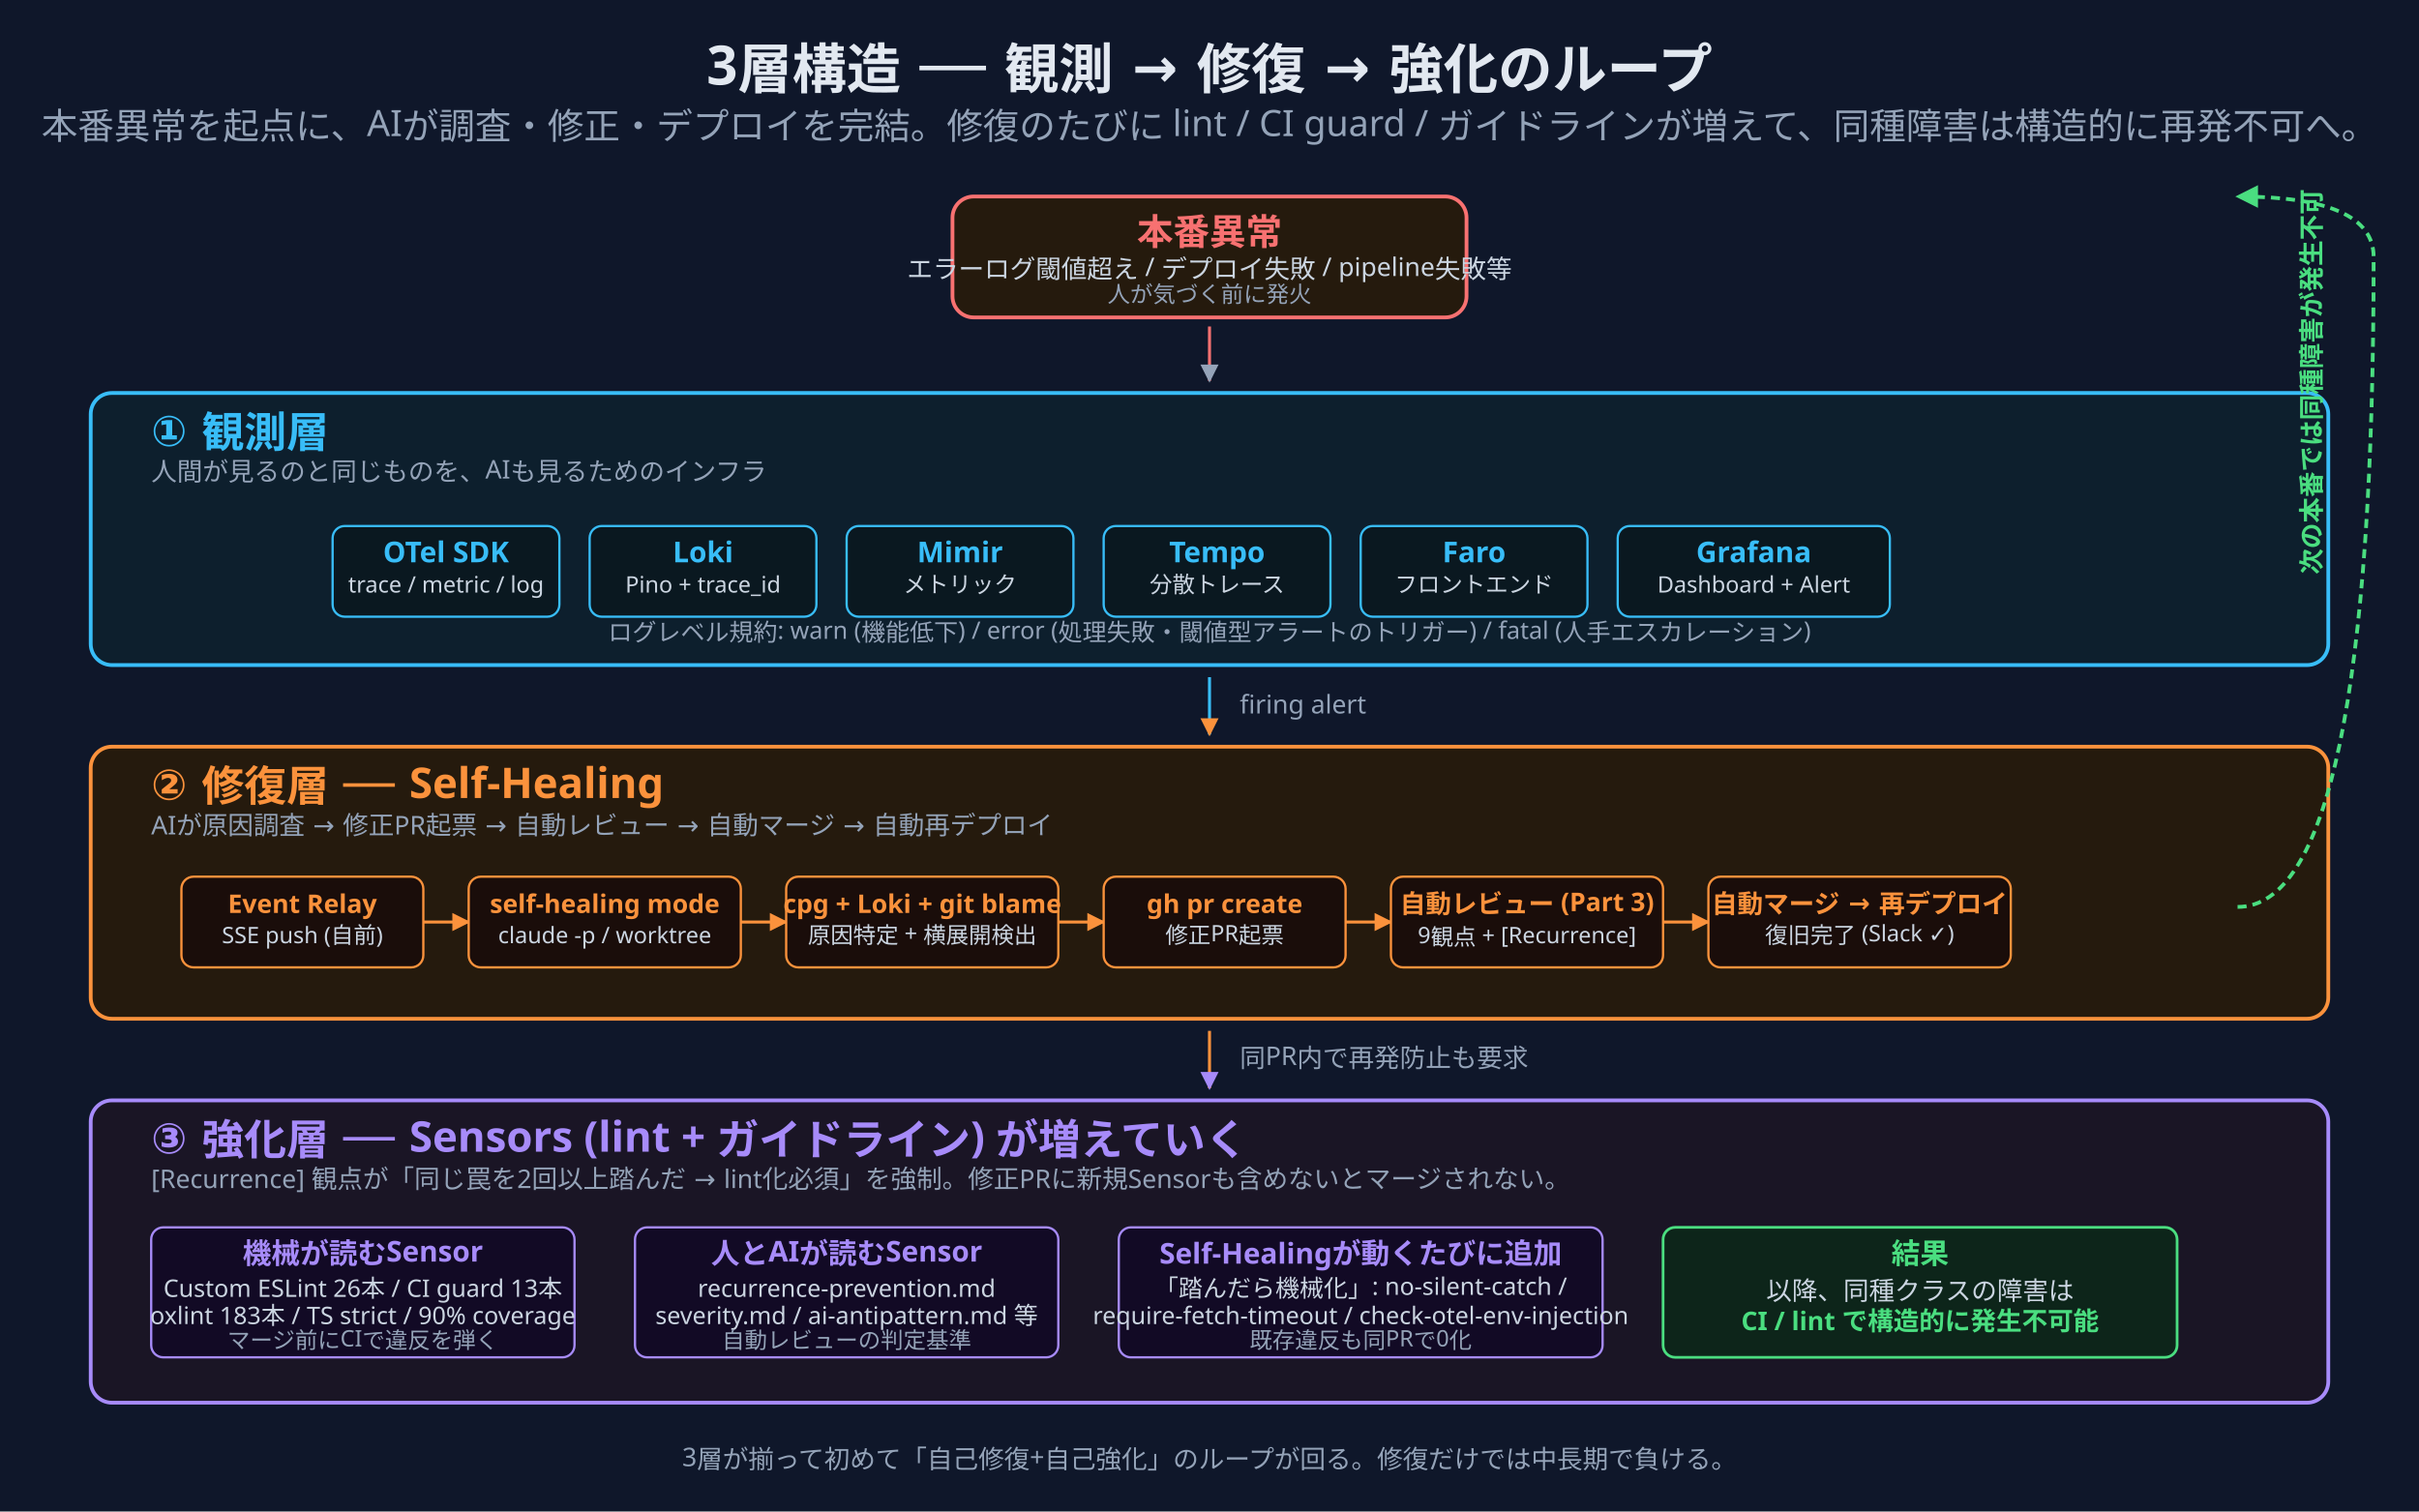
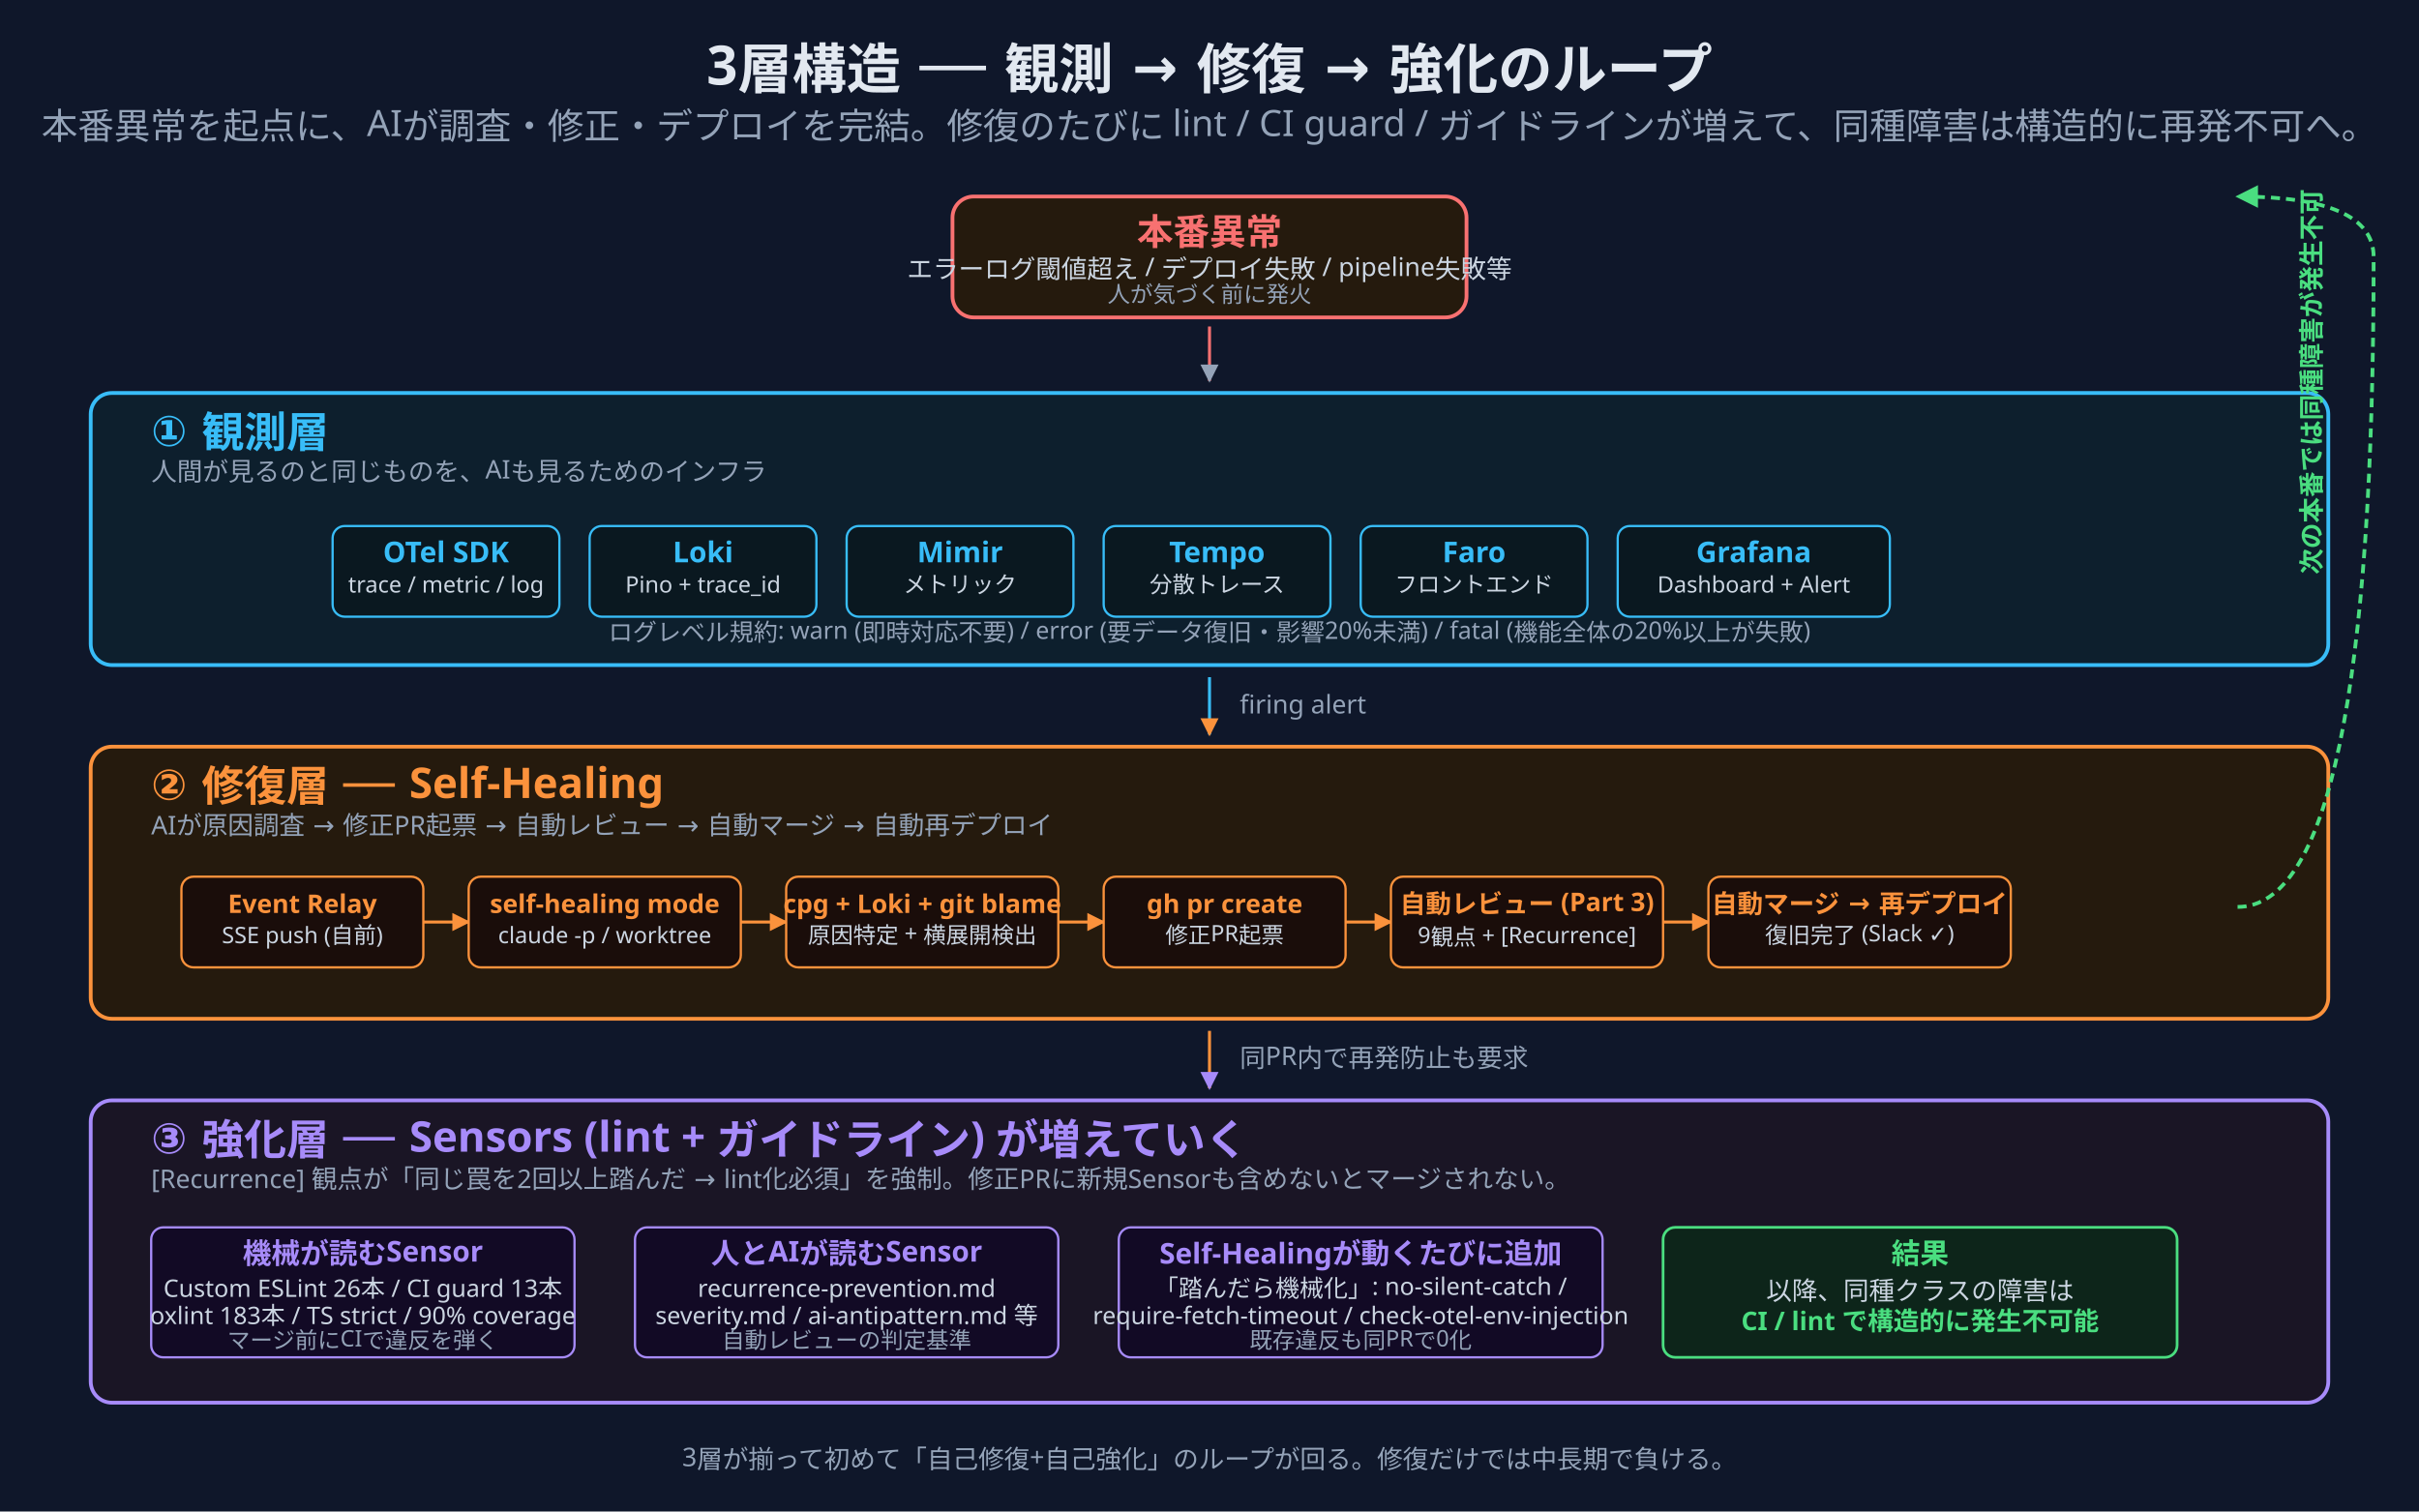
<svg xmlns="http://www.w3.org/2000/svg" width="1600" height="1000" viewBox="0 0 1600 1000">
  <rect width="1600" height="1000" fill="#0f172a" />
  <defs>
    <marker id="a-94a3b8" viewBox="0 0 10 10" refX="9" refY="5" markerWidth="6" markerHeight="6" orient="auto-start-reverse">
      <path d="M 0 0 L 10 5 L 0 10 z" fill="#94a3b8" />
    </marker>
    <marker id="a-4ade80" viewBox="0 0 10 10" refX="9" refY="5" markerWidth="6" markerHeight="6" orient="auto-start-reverse">
      <path d="M 0 0 L 10 5 L 0 10 z" fill="#4ade80" />
    </marker>
    <marker id="a-38bdf8" viewBox="0 0 10 10" refX="9" refY="5" markerWidth="6" markerHeight="6" orient="auto-start-reverse">
      <path d="M 0 0 L 10 5 L 0 10 z" fill="#38bdf8" />
    </marker>
    <marker id="a-fb923c" viewBox="0 0 10 10" refX="9" refY="5" markerWidth="6" markerHeight="6" orient="auto-start-reverse">
      <path d="M 0 0 L 10 5 L 0 10 z" fill="#fb923c" />
    </marker>
    <marker id="a-a78bfa" viewBox="0 0 10 10" refX="9" refY="5" markerWidth="6" markerHeight="6" orient="auto-start-reverse">
      <path d="M 0 0 L 10 5 L 0 10 z" fill="#a78bfa" />
    </marker>
  </defs>
  <text x="800" y="56" font-size="36" fill="#e2e8f0" text-anchor="middle" font-weight="bold" font-family="Noto Sans JP, sans-serif">3層構造 ── 観測 → 修復 → 強化のループ</text>
  <text x="800" y="92" font-size="24" fill="#94a3b8" text-anchor="middle" font-family="Noto Sans JP, sans-serif">本番異常を起点に、AIが調査・修正・デプロイを完結。修復のたびに lint / CI guard / ガイドラインが増えて、同種障害は構造的に再発不可へ。</text>
  <g font-family="Noto Sans JP, sans-serif">
    <rect x="630" y="130" width="340" height="80" rx="14" fill="#251a0d" stroke="#f87171" stroke-width="2.5" />
    <text x="800" y="162" font-size="24" fill="#f87171" text-anchor="middle" font-weight="bold">本番異常</text>
    <text x="800" y="184" font-size="17" fill="#cbd5e1" text-anchor="middle">エラーログ閾値超え / デプロイ失敗 / pipeline失敗等</text>
    <text x="800" y="200" font-size="15" fill="#94a3b8" text-anchor="middle">人が気づく前に発火</text>
  </g>
  <line x1="800" y1="216" x2="800" y2="252" stroke="#f87171" stroke-width="2" marker-end="url(#a-94a3b8)" />
  <g font-family="Noto Sans JP, sans-serif">
    <rect x="60" y="260" width="1480" height="180" rx="14" fill="#0d1f2d" stroke="#38bdf8" stroke-width="2.5" />
    <text x="100" y="295" font-size="28" fill="#38bdf8" font-weight="bold">① 観測層</text>
    <text x="100" y="318" font-size="17" fill="#94a3b8">人間が見るのと同じものを、AIも見るためのインフラ</text>
    <g transform="translate(0, 348)">
      <rect x="220" y="0" width="150" height="60" rx="8" fill="#0a1820" stroke="#38bdf8" stroke-width="1.5" />
      <text x="295" y="24" font-size="19" fill="#38bdf8" text-anchor="middle" font-weight="bold">OTel SDK</text>
      <text x="295" y="44" font-size="15" fill="#cbd5e1" text-anchor="middle">trace / metric / log</text>
      <rect x="390" y="0" width="150" height="60" rx="8" fill="#0a1820" stroke="#38bdf8" stroke-width="1.5" />
      <text x="465" y="24" font-size="19" fill="#38bdf8" text-anchor="middle" font-weight="bold">Loki</text>
      <text x="465" y="44" font-size="15" fill="#cbd5e1" text-anchor="middle">Pino + trace_id</text>
      <rect x="560" y="0" width="150" height="60" rx="8" fill="#0a1820" stroke="#38bdf8" stroke-width="1.5" />
      <text x="635" y="24" font-size="19" fill="#38bdf8" text-anchor="middle" font-weight="bold">Mimir</text>
      <text x="635" y="44" font-size="15" fill="#cbd5e1" text-anchor="middle">メトリック</text>
      <rect x="730" y="0" width="150" height="60" rx="8" fill="#0a1820" stroke="#38bdf8" stroke-width="1.5" />
      <text x="805" y="24" font-size="19" fill="#38bdf8" text-anchor="middle" font-weight="bold">Tempo</text>
      <text x="805" y="44" font-size="15" fill="#cbd5e1" text-anchor="middle">分散トレース</text>
      <rect x="900" y="0" width="150" height="60" rx="8" fill="#0a1820" stroke="#38bdf8" stroke-width="1.5" />
      <text x="975" y="24" font-size="19" fill="#38bdf8" text-anchor="middle" font-weight="bold">Faro</text>
      <text x="975" y="44" font-size="15" fill="#cbd5e1" text-anchor="middle">フロントエンド</text>
      <rect x="1070" y="0" width="180" height="60" rx="8" fill="#0a1820" stroke="#38bdf8" stroke-width="1.5" />
      <text x="1160" y="24" font-size="19" fill="#38bdf8" text-anchor="middle" font-weight="bold">Grafana</text>
      <text x="1160" y="44" font-size="15" fill="#cbd5e1" text-anchor="middle">Dashboard + Alert</text>
    </g>
-     <text x="800" y="424" font-size="16" fill="#94a3b8" text-anchor="middle">ログレベル規約: warn (機能低下) / error (処理失敗・閾値型アラートのトリガー) / fatal (人手エスカレーション)</text>
+     <text x="800" y="424" font-size="16" fill="#94a3b8" text-anchor="middle">ログレベル規約: warn (即時対応不要) / error (要データ復旧・影響20%未満) / fatal (機能全体の20%以上が失敗)</text>
  </g>
  <line x1="800" y1="448" x2="800" y2="486" stroke="#38bdf8" stroke-width="2" marker-end="url(#a-fb923c)" />
  <text x="820" y="472" font-size="17" fill="#94a3b8" font-family="Noto Sans JP, sans-serif">firing alert</text>
  <g font-family="Noto Sans JP, sans-serif">
    <rect x="60" y="494" width="1480" height="180" rx="14" fill="#251a0d" stroke="#fb923c" stroke-width="2.5" />
    <text x="100" y="529" font-size="28" fill="#fb923c" font-weight="bold">② 修復層 ── Self-Healing</text>
    <text x="100" y="552" font-size="17" fill="#94a3b8">AIが原因調査 → 修正PR起票 → 自動レビュー → 自動マージ → 自動再デプロイ</text>
    <g transform="translate(0, 580)">
      <rect x="120" y="0" width="160" height="60" rx="8" fill="#1a0d0a" stroke="#fb923c" stroke-width="1.5" />
      <text x="200" y="24" font-size="17" fill="#fb923c" text-anchor="middle" font-weight="bold">Event Relay</text>
      <text x="200" y="44" font-size="15" fill="#cbd5e1" text-anchor="middle">SSE push (自前)</text>
      <line x1="280" y1="30" x2="310" y2="30" stroke="#fb923c" stroke-width="2" marker-end="url(#a-fb923c)" />
      <rect x="310" y="0" width="180" height="60" rx="8" fill="#1a0d0a" stroke="#fb923c" stroke-width="1.5" />
      <text x="400" y="24" font-size="17" fill="#fb923c" text-anchor="middle" font-weight="bold">self-healing mode</text>
      <text x="400" y="44" font-size="15" fill="#cbd5e1" text-anchor="middle">claude -p / worktree</text>
      <line x1="490" y1="30" x2="520" y2="30" stroke="#fb923c" stroke-width="2" marker-end="url(#a-fb923c)" />
      <rect x="520" y="0" width="180" height="60" rx="8" fill="#1a0d0a" stroke="#fb923c" stroke-width="1.5" />
      <text x="610" y="24" font-size="17" fill="#fb923c" text-anchor="middle" font-weight="bold">cpg + Loki + git blame</text>
      <text x="610" y="44" font-size="15" fill="#cbd5e1" text-anchor="middle">原因特定 + 横展開検出</text>
      <line x1="700" y1="30" x2="730" y2="30" stroke="#fb923c" stroke-width="2" marker-end="url(#a-fb923c)" />
      <rect x="730" y="0" width="160" height="60" rx="8" fill="#1a0d0a" stroke="#fb923c" stroke-width="1.5" />
      <text x="810" y="24" font-size="17" fill="#fb923c" text-anchor="middle" font-weight="bold">gh pr create</text>
      <text x="810" y="44" font-size="15" fill="#cbd5e1" text-anchor="middle">修正PR起票</text>
      <line x1="890" y1="30" x2="920" y2="30" stroke="#fb923c" stroke-width="2" marker-end="url(#a-fb923c)" />
      <rect x="920" y="0" width="180" height="60" rx="8" fill="#1a0d0a" stroke="#fb923c" stroke-width="1.5" />
      <text x="1010" y="24" font-size="17" fill="#fb923c" text-anchor="middle" font-weight="bold">自動レビュー (Part 3)</text>
      <text x="1010" y="44" font-size="15" fill="#cbd5e1" text-anchor="middle">9観点 + [Recurrence]</text>
      <line x1="1100" y1="30" x2="1130" y2="30" stroke="#fb923c" stroke-width="2" marker-end="url(#a-fb923c)" />
      <rect x="1130" y="0" width="200" height="60" rx="8" fill="#1a0d0a" stroke="#fb923c" stroke-width="1.5" />
      <text x="1230" y="24" font-size="17" fill="#fb923c" text-anchor="middle" font-weight="bold">自動マージ → 再デプロイ</text>
      <text x="1230" y="44" font-size="15" fill="#cbd5e1" text-anchor="middle">復旧完了 (Slack ✓)</text>
    </g>
  </g>
  <line x1="800" y1="682" x2="800" y2="720" stroke="#fb923c" stroke-width="2" marker-end="url(#a-a78bfa)" />
  <text x="820" y="706" font-size="17" fill="#94a3b8" font-family="Noto Sans JP, sans-serif">同PR内で再発防止も要求</text>
  <g font-family="Noto Sans JP, sans-serif">
    <rect x="60" y="728" width="1480" height="200" rx="14" fill="#1a1525" stroke="#a78bfa" stroke-width="2.5" />
    <text x="100" y="763" font-size="28" fill="#a78bfa" font-weight="bold">③ 強化層 ── Sensors (lint + ガイドライン) が増えていく</text>
    <text x="100" y="786" font-size="17" fill="#94a3b8">[Recurrence] 観点が「同じ罠を2回以上踏んだ → lint化必須」を強制。修正PRに新規Sensorも含めないとマージされない。</text>
    <g transform="translate(0, 812)">
      <rect x="100" y="0" width="280" height="86" rx="8" fill="#120a25" stroke="#a78bfa" stroke-width="1.5" />
      <text x="240" y="24" font-size="19" fill="#a78bfa" text-anchor="middle" font-weight="bold">機械が読むSensor</text>
      <text x="240" y="46" font-size="16" fill="#cbd5e1" text-anchor="middle">Custom ESLint 26本 / CI guard 13本</text>
      <text x="240" y="64" font-size="16" fill="#cbd5e1" text-anchor="middle">oxlint 183本 / TS strict / 90% coverage</text>
      <text x="240" y="80" font-size="15" fill="#94a3b8" text-anchor="middle">マージ前にCIで違反を弾く</text>
      <rect x="420" y="0" width="280" height="86" rx="8" fill="#120a25" stroke="#a78bfa" stroke-width="1.5" />
      <text x="560" y="24" font-size="19" fill="#a78bfa" text-anchor="middle" font-weight="bold">人とAIが読むSensor</text>
      <text x="560" y="46" font-size="16" fill="#cbd5e1" text-anchor="middle">recurrence-prevention.md</text>
      <text x="560" y="64" font-size="16" fill="#cbd5e1" text-anchor="middle">severity.md / ai-antipattern.md 等</text>
      <text x="560" y="80" font-size="15" fill="#94a3b8" text-anchor="middle">自動レビューの判定基準</text>
      <rect x="740" y="0" width="320" height="86" rx="8" fill="#120a25" stroke="#a78bfa" stroke-width="1.5" />
      <text x="900" y="24" font-size="19" fill="#a78bfa" text-anchor="middle" font-weight="bold">Self-Healingが動くたびに追加</text>
      <text x="900" y="46" font-size="16" fill="#cbd5e1" text-anchor="middle">「踏んだら機械化」: no-silent-catch /</text>
      <text x="900" y="64" font-size="16" fill="#cbd5e1" text-anchor="middle">require-fetch-timeout / check-otel-env-injection</text>
      <text x="900" y="80" font-size="15" fill="#94a3b8" text-anchor="middle">既存違反も同PRで0化</text>
      <rect x="1100" y="0" width="340" height="86" rx="8" fill="#0d251a" stroke="#4ade80" stroke-width="1.8" />
      <text x="1270" y="24" font-size="19" fill="#4ade80" text-anchor="middle" font-weight="bold">結果</text>
      <text x="1270" y="48" font-size="17" fill="#cbd5e1" text-anchor="middle">以降、同種クラスの障害は</text>
      <text x="1270" y="68" font-size="17" fill="#cbd5e1" text-anchor="middle">
        <tspan font-weight="bold" fill="#4ade80">CI / lint で構造的に発生不可能</tspan>
      </text>
    </g>
  </g>
  <path d="M 1480 600 Q 1570 600 1570 170 Q 1570 130 1480 130" fill="none" stroke="#4ade80" stroke-width="2.5" stroke-dasharray="6,4" marker-end="url(#a-4ade80)" />
  <text x="1535" y="380" font-size="17" fill="#4ade80" font-family="Noto Sans JP, sans-serif" font-weight="bold" transform="rotate(-90, 1535, 380)">次の本番では同種障害が発生不可</text>
  <text x="800" y="970" font-size="17" fill="#94a3b8" text-anchor="middle" font-family="Noto Sans JP, sans-serif">3層が揃って初めて「自己修復+自己強化」のループが回る。修復だけでは中長期で負ける。</text>
</svg>
